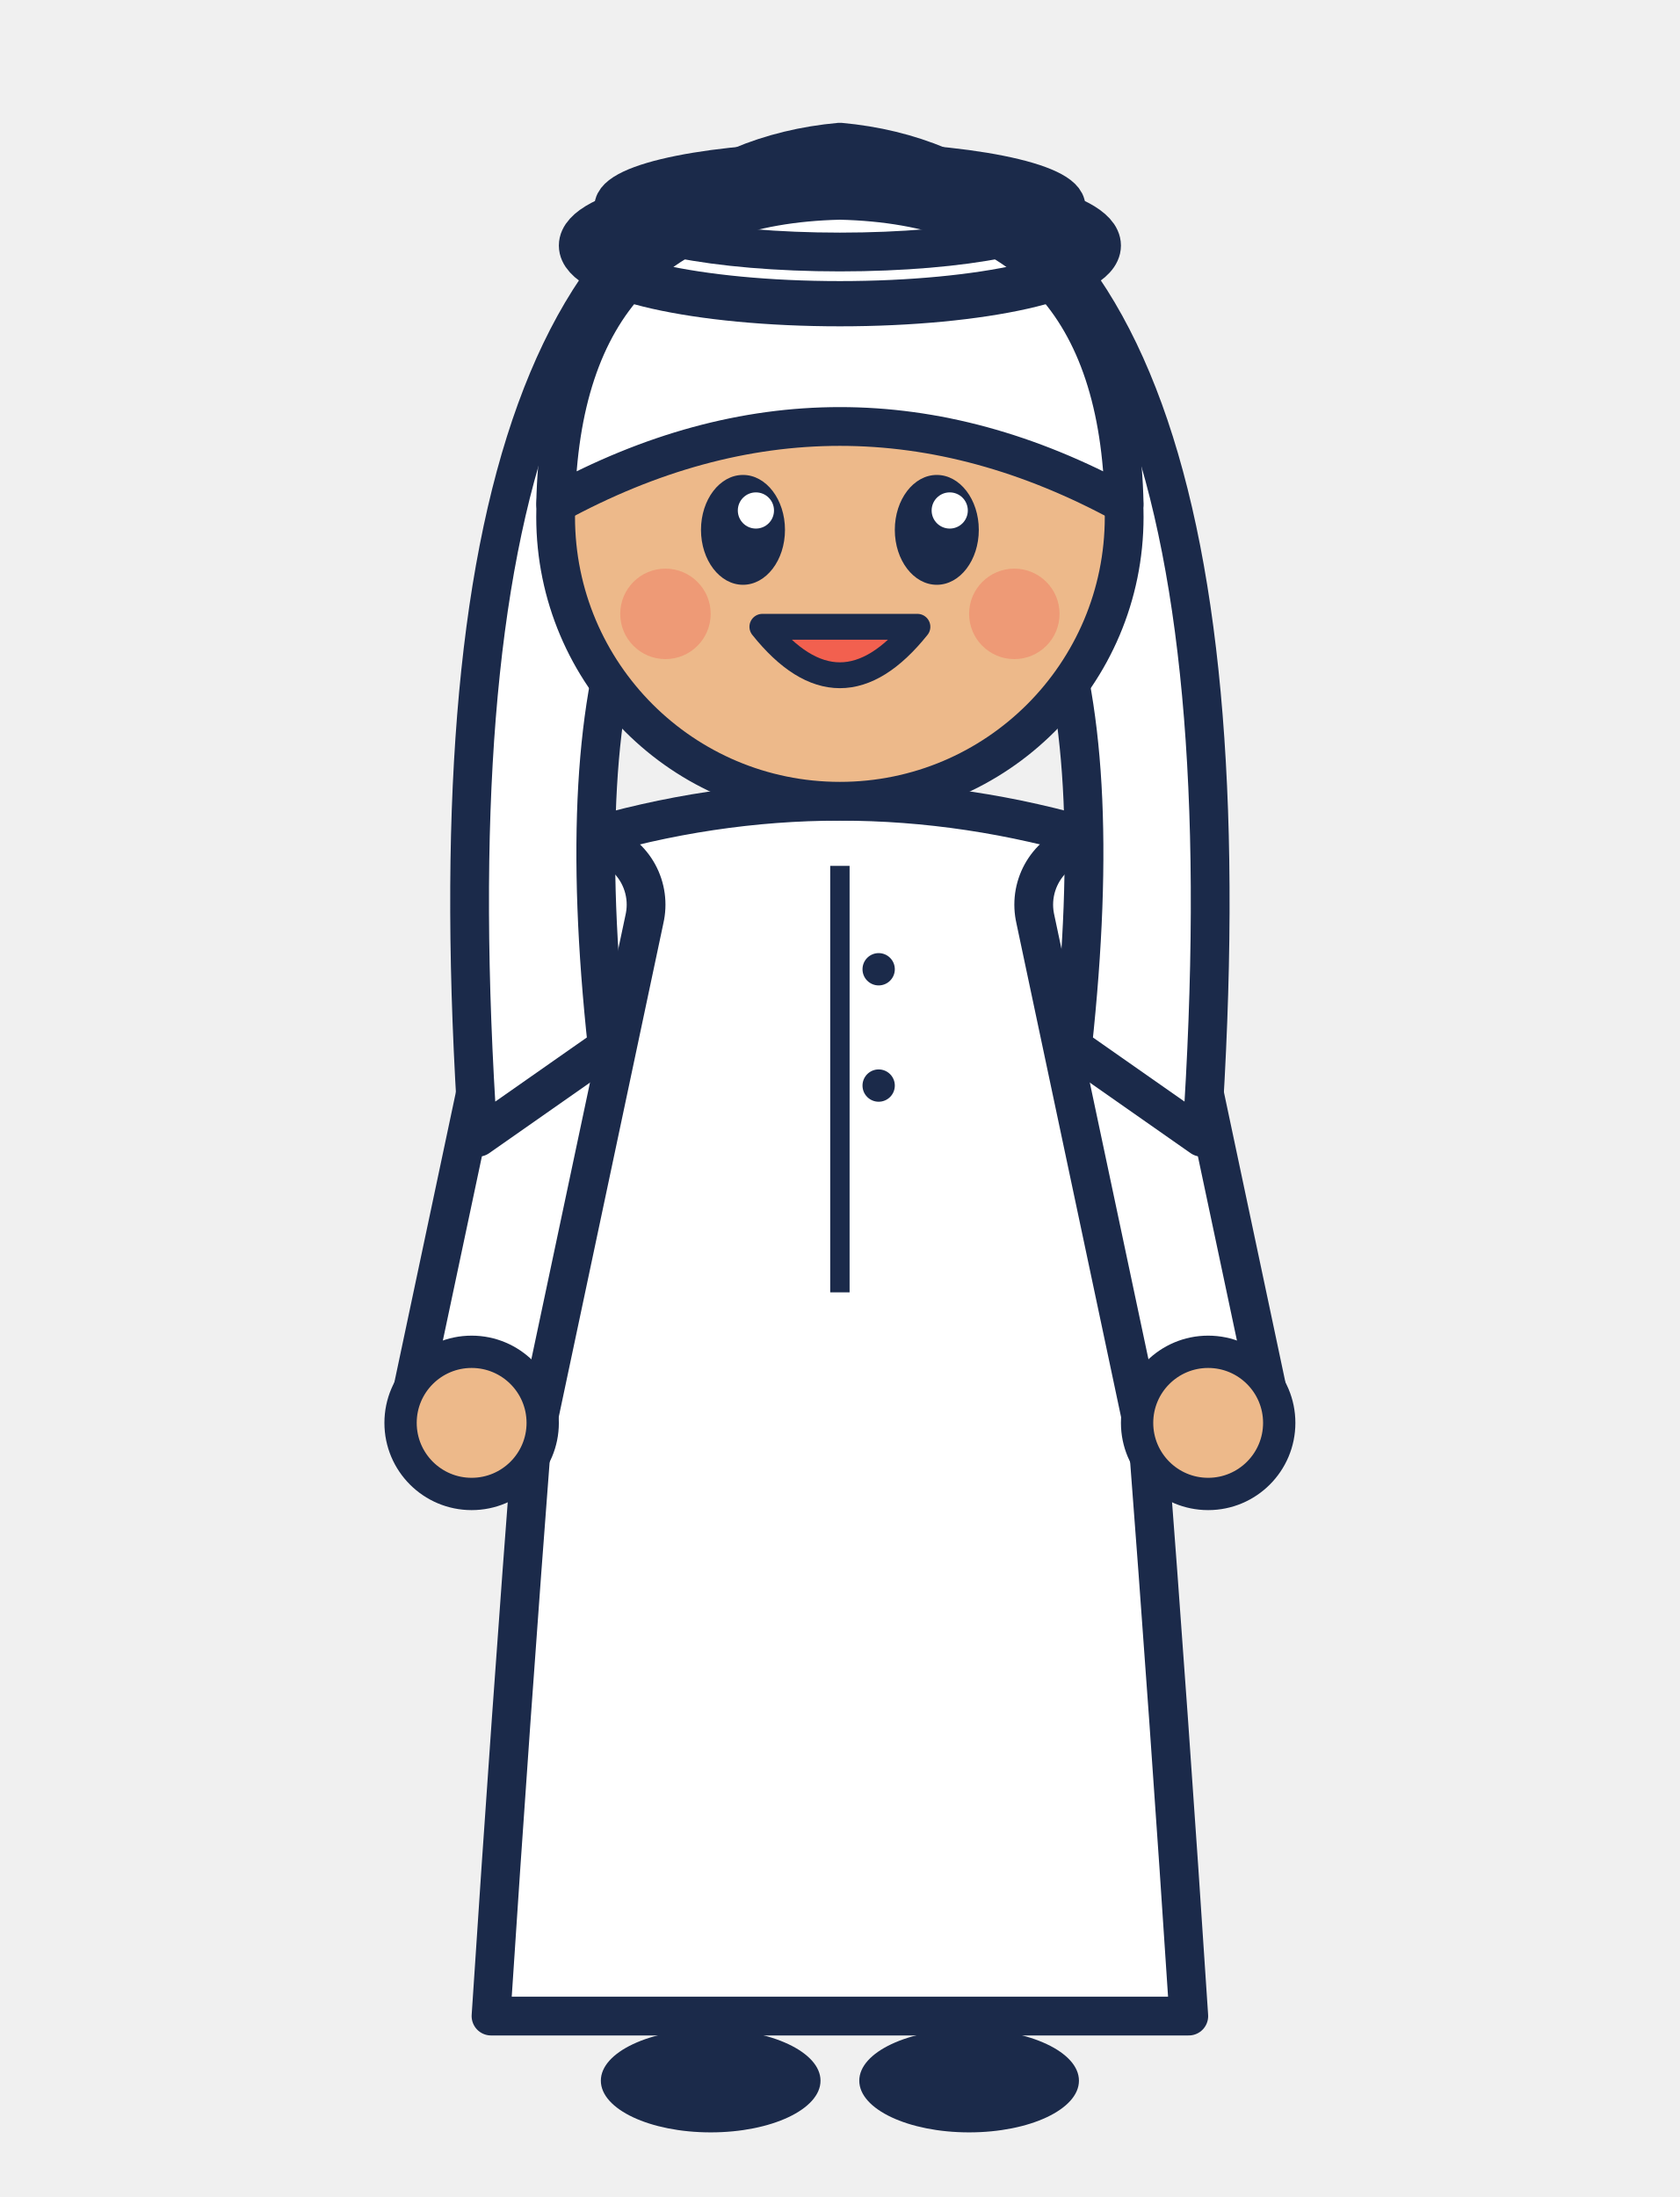
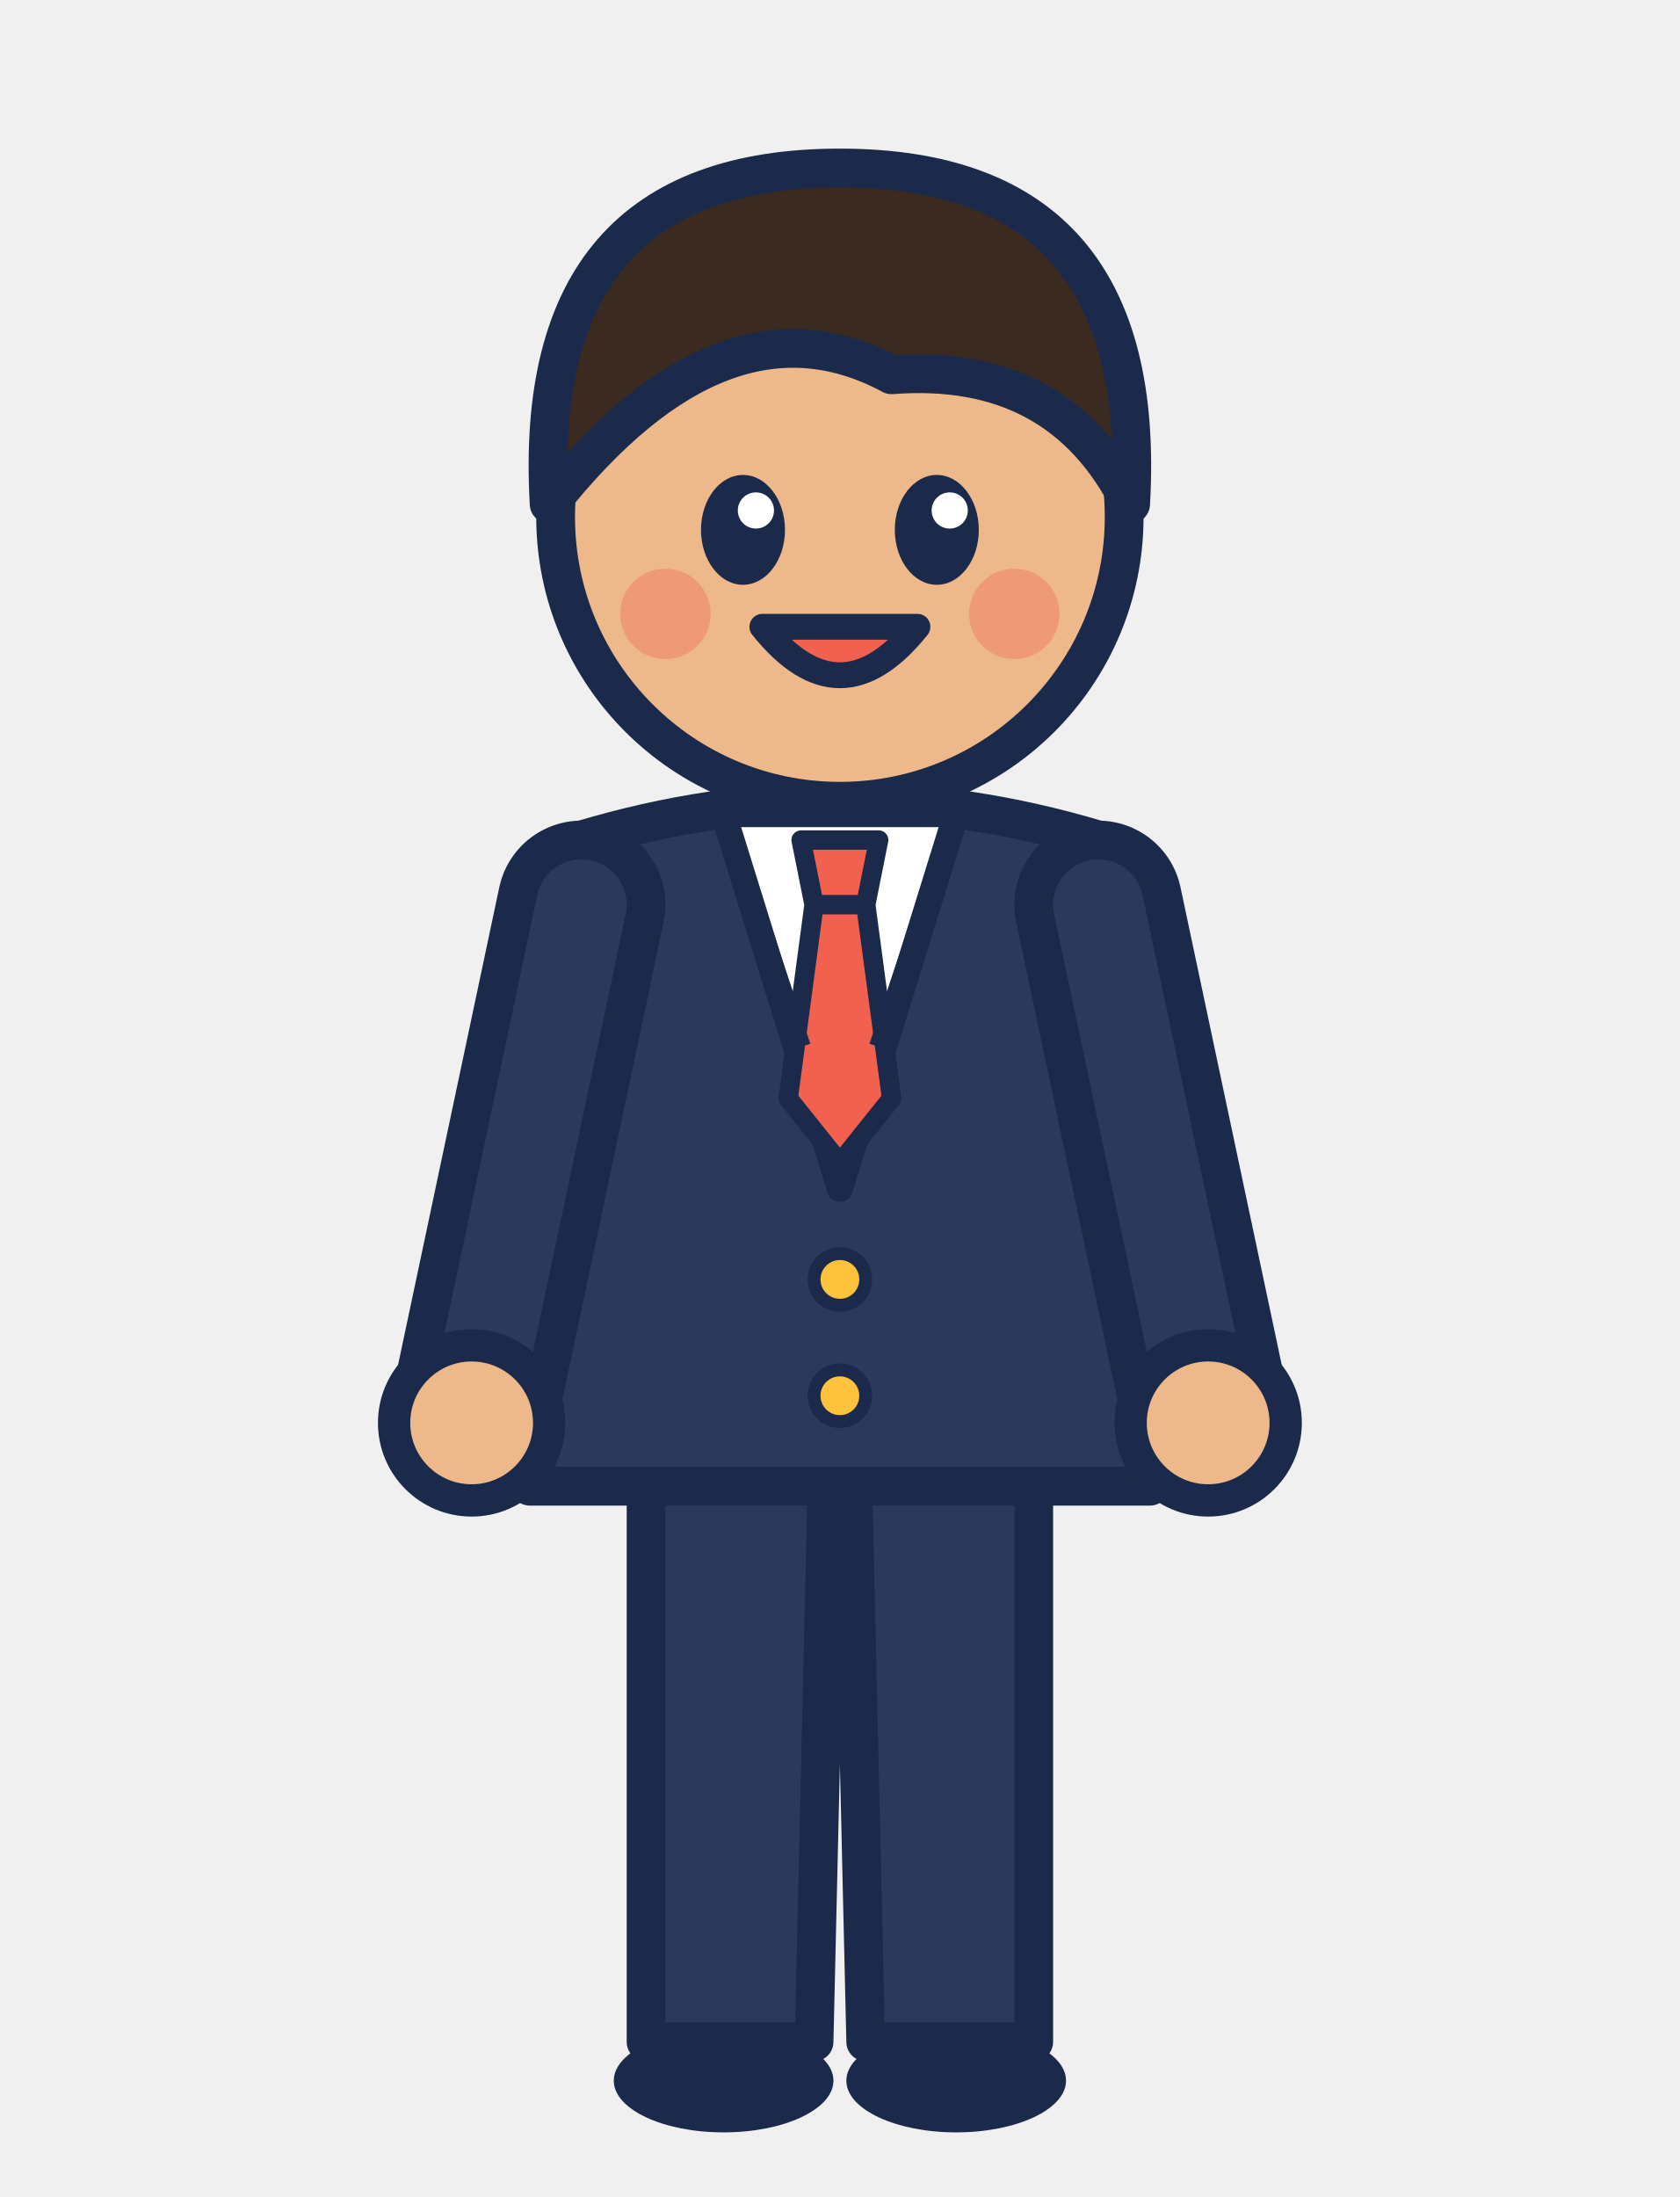
<svg xmlns="http://www.w3.org/2000/svg" viewBox="-130 -330 260 340">
  <g>
-     <ellipse cx="-20" cy="-8" rx="17" ry="8" fill="#1B2A4A" />
-     <ellipse cx="20" cy="-8" rx="17" ry="8" fill="#1B2A4A" />
-     <path d="M-40 -200 Q-48 -110 -54 -18 L54 -18 Q48 -110 40 -200 Q0 -212 -40 -200 Z" fill="#FFFFFF" stroke="#1B2A4A" stroke-width="6" stroke-linejoin="round" />
-     <path d="M0 -196 L0 -130" stroke="#1B2A4A" stroke-width="3" />
-     <circle cx="6" cy="-180" r="2.5" fill="#1B2A4A" />
-     <circle cx="6" cy="-162" r="2.5" fill="#1B2A4A" />
+     <ellipse cx="-18" cy="-8" rx="17" ry="8" fill="#1B2A4A" />
+     <ellipse cx="18" cy="-8" rx="17" ry="8" fill="#1B2A4A" />
+     <path d="M-30 -112 L-30 -14 L-4 -14 L-2 -100 L2 -100 L4 -14 L30 -14 L30 -112 Z" fill="#2B3A5C" stroke="#1B2A4A" stroke-width="6" stroke-linejoin="round" />
+     <path d="M-40 -200 Q-46 -150 -48 -100 L48 -100 Q46 -150 40 -200 Q0 -212 -40 -200 Z" fill="#2B3A5C" stroke="#1B2A4A" stroke-width="6" stroke-linejoin="round" />
+     <path d="M-18 -204 L0 -146 L18 -204 Z" fill="#FFFFFF" stroke="#1B2A4A" stroke-width="4" stroke-linejoin="round" />
+     <path d="M-6 -200 L6 -200 L4 -190 L-4 -190 Z M-4 -190 L4 -190 L8 -160 L0 -150 L-8 -160 Z" fill="#F2604F" stroke="#1B2A4A" stroke-width="3" stroke-linejoin="round" />
+     <path d="M-18 -204 L-6 -168 M18 -204 L6 -168" stroke="#1B2A4A" stroke-width="3" />
+     <circle cx="0" cy="-132" r="4" fill="#FFC23D" stroke="#1B2A4A" stroke-width="2" />
+     <circle cx="0" cy="-114" r="4" fill="#FFC23D" stroke="#1B2A4A" stroke-width="2" />
    <path d="M-40 -190 L-57.0 -109.8" stroke="#1B2A4A" stroke-width="26" stroke-linecap="round" />
-     <path d="M-40 -190 L-57.0 -109.8" stroke="#FFFFFF" stroke-width="14" stroke-linecap="round" />
-     <circle cx="-57.0" cy="-109.8" r="11" fill="#EDB98A" stroke="#1B2A4A" stroke-width="5" />
+     <path d="M-40 -190 L-57.0 -109.8" stroke="#2B3A5C" stroke-width="14" stroke-linecap="round" />
+     <circle cx="-57.0" cy="-109.8" r="12" fill="#EDB98A" stroke="#1B2A4A" stroke-width="5" />
    <path d="M40 -190 L57.0 -109.8" stroke="#1B2A4A" stroke-width="26" stroke-linecap="round" />
-     <path d="M40 -190 L57.0 -109.8" stroke="#FFFFFF" stroke-width="14" stroke-linecap="round" />
-     <circle cx="57.0" cy="-109.8" r="11" fill="#EDB98A" stroke="#1B2A4A" stroke-width="5" />
-     <path d="M-56 -154 Q-66 -302 0 -308 Q66 -302 56 -154 L36 -168 Q46 -260 0 -262 Q-46 -260 -36 -168 Z" fill="#FFFFFF" stroke="#1B2A4A" stroke-width="6" stroke-linejoin="round" />
+     <path d="M40 -190 L57.0 -109.8" stroke="#2B3A5C" stroke-width="14" stroke-linecap="round" />
+     <circle cx="57.0" cy="-109.8" r="12" fill="#EDB98A" stroke="#1B2A4A" stroke-width="5" />
    <circle cx="0" cy="-250" r="44" fill="#EDB98A" stroke="#1B2A4A" stroke-width="6" />
    <ellipse cx="-15" cy="-248" rx="6.5" ry="8.5" fill="#1B2A4A" />
    <circle cx="-13" cy="-251" r="2.8" fill="#fff" />
    <ellipse cx="15" cy="-248" rx="6.5" ry="8.5" fill="#1B2A4A" />
    <circle cx="17" cy="-251" r="2.8" fill="#fff" />
    <path d="M-12 -233 Q0 -218 12 -233 Z" fill="#F2604F" stroke="#1B2A4A" stroke-width="4" stroke-linejoin="round" />
    <circle cx="-27" cy="-235" r="7" fill="#F2604F" opacity=".35" />
    <circle cx="27" cy="-235" r="7" fill="#F2604F" opacity=".35" />
-     <path d="M-44 -252 Q-43 -298 0 -299 Q43 -298 44 -252 Q0 -276 -44 -252 Z" fill="#FFFFFF" stroke="#1B2A4A" stroke-width="6" stroke-linejoin="round" />
-     <ellipse cx="0" cy="-296" rx="40" ry="9" fill="none" stroke="#1B2A4A" stroke-width="7" transform="translate(0 4)" />
-     <ellipse cx="0" cy="-304" rx="35" ry="7" fill="none" stroke="#1B2A4A" stroke-width="6" transform="translate(0 6)" />
+     <path d="M-45 -252 Q-48 -304 0 -304 Q48 -304 45 -252 Q34 -274 8 -272 Q-18 -286 -45 -252 Z" fill="#3A2A20" stroke="#1B2A4A" stroke-width="6" stroke-linejoin="round" />
  </g>
</svg>
